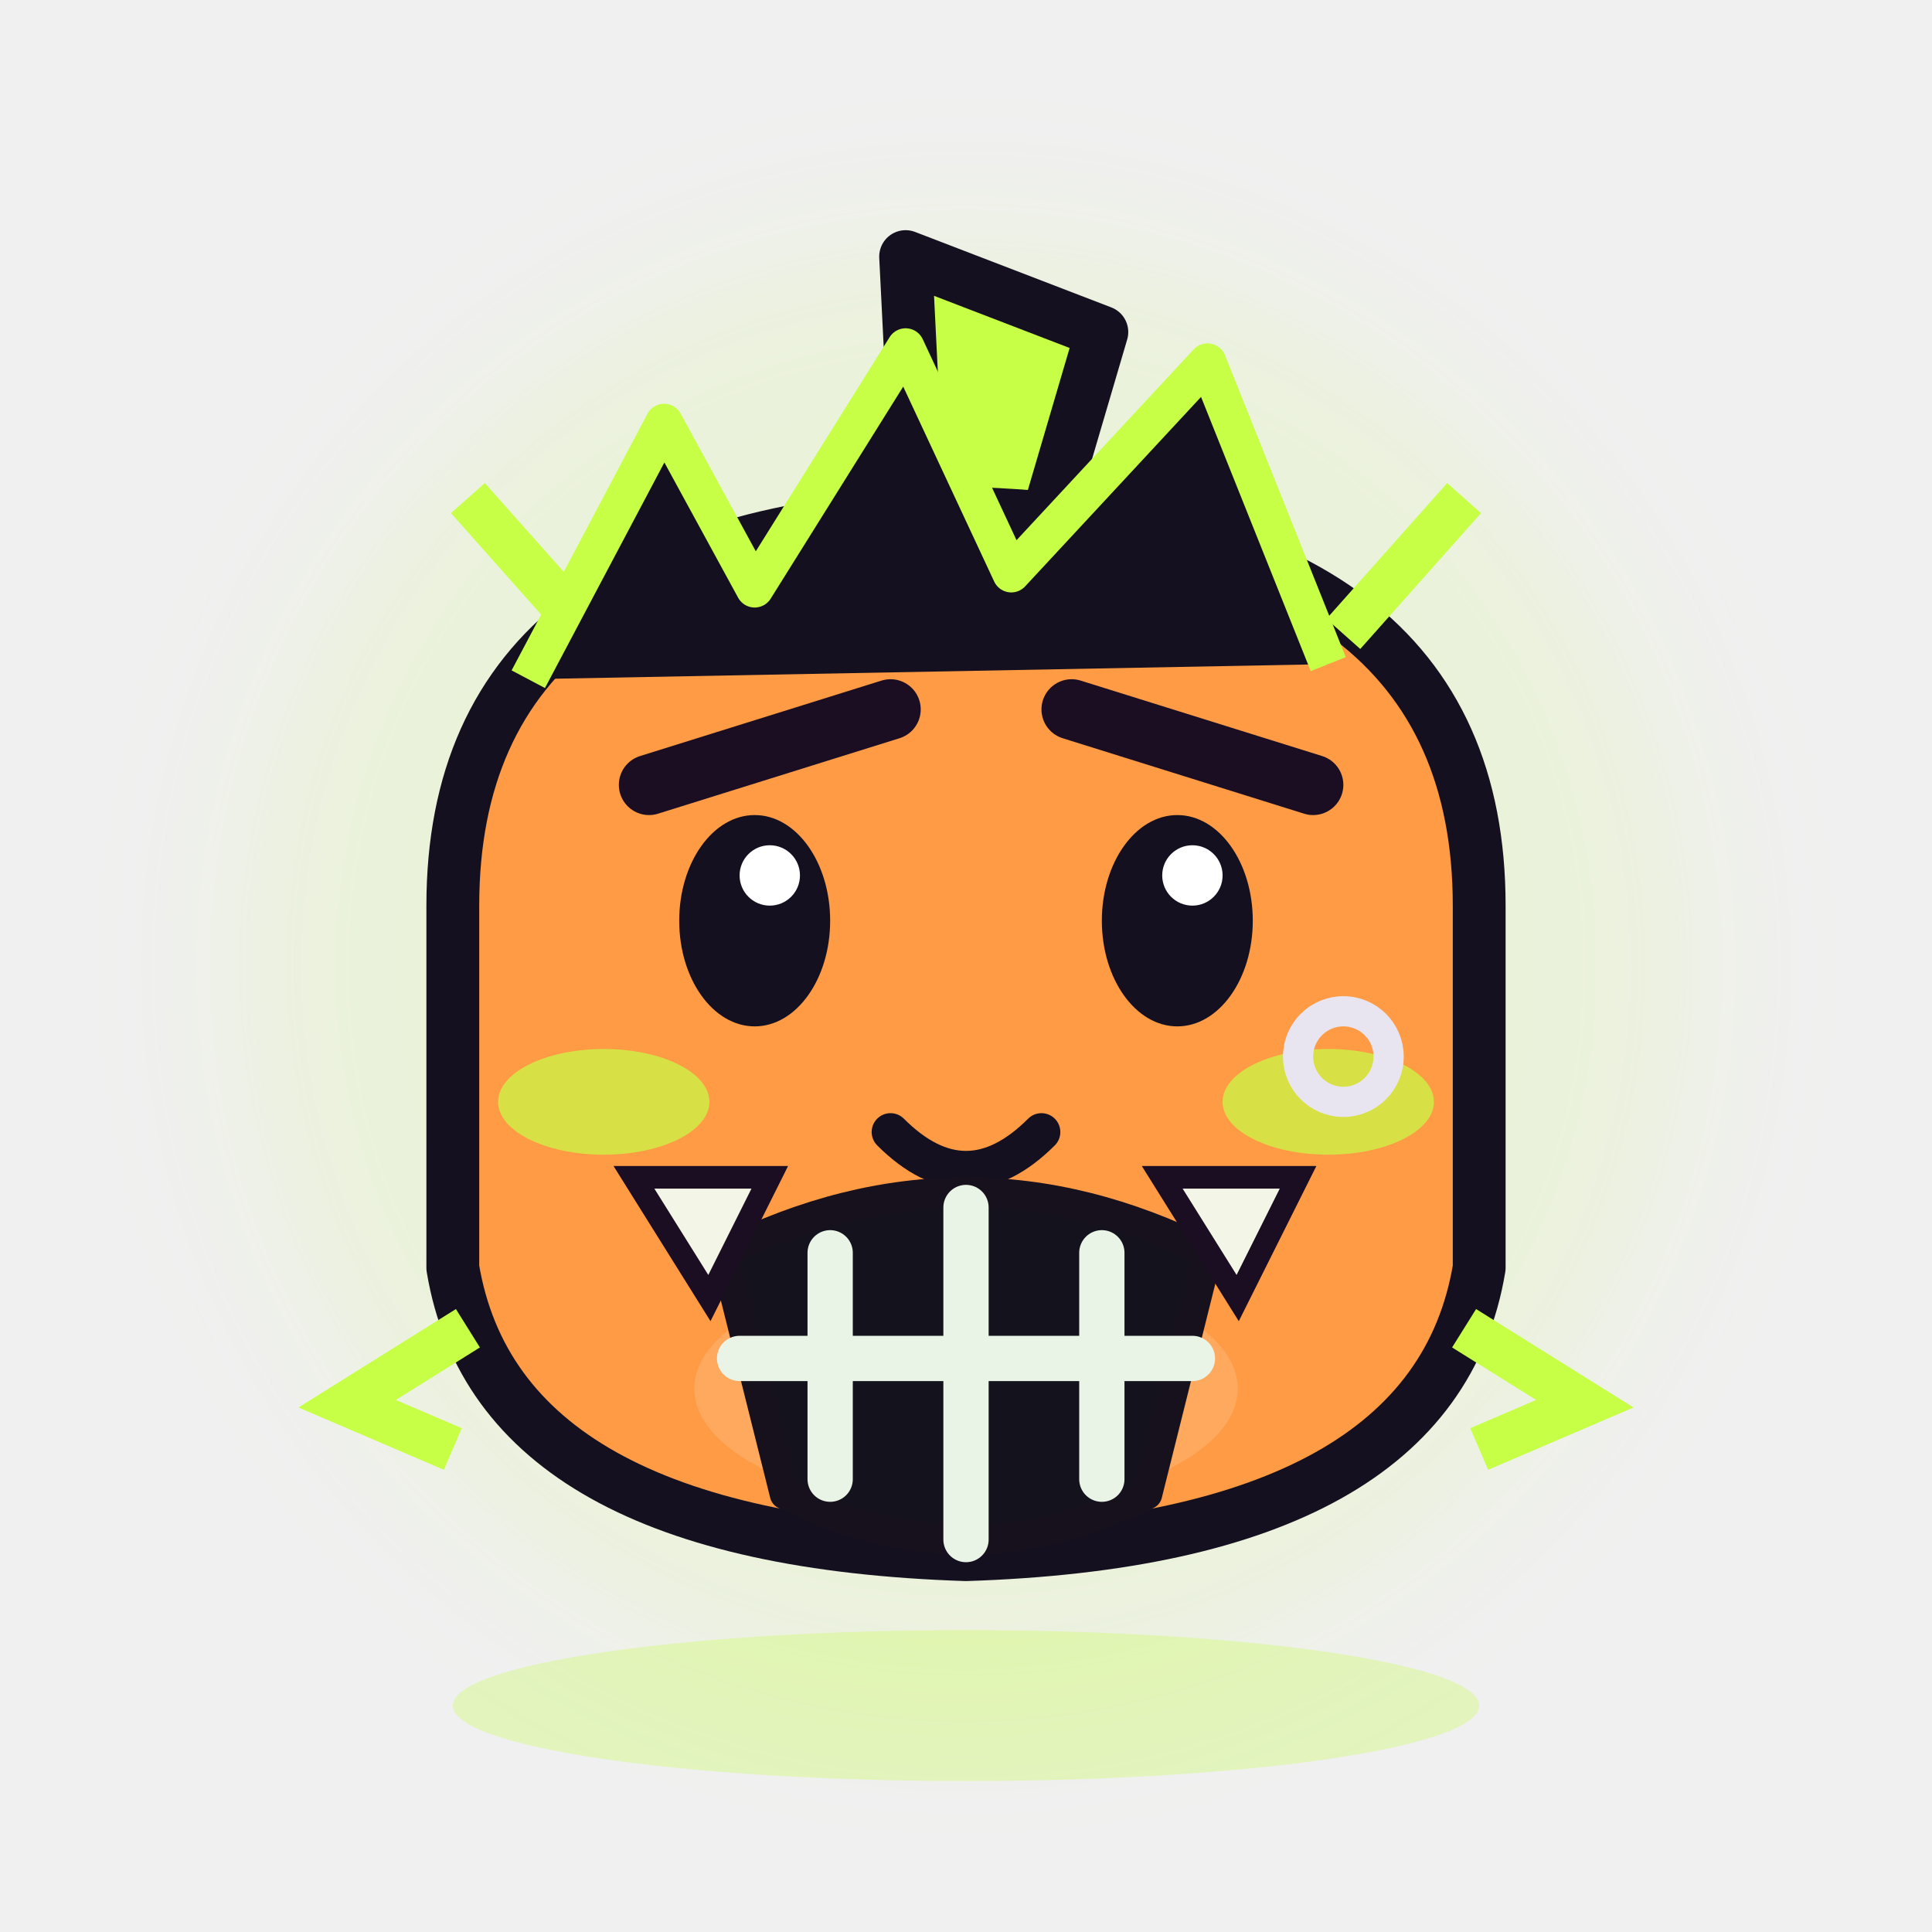
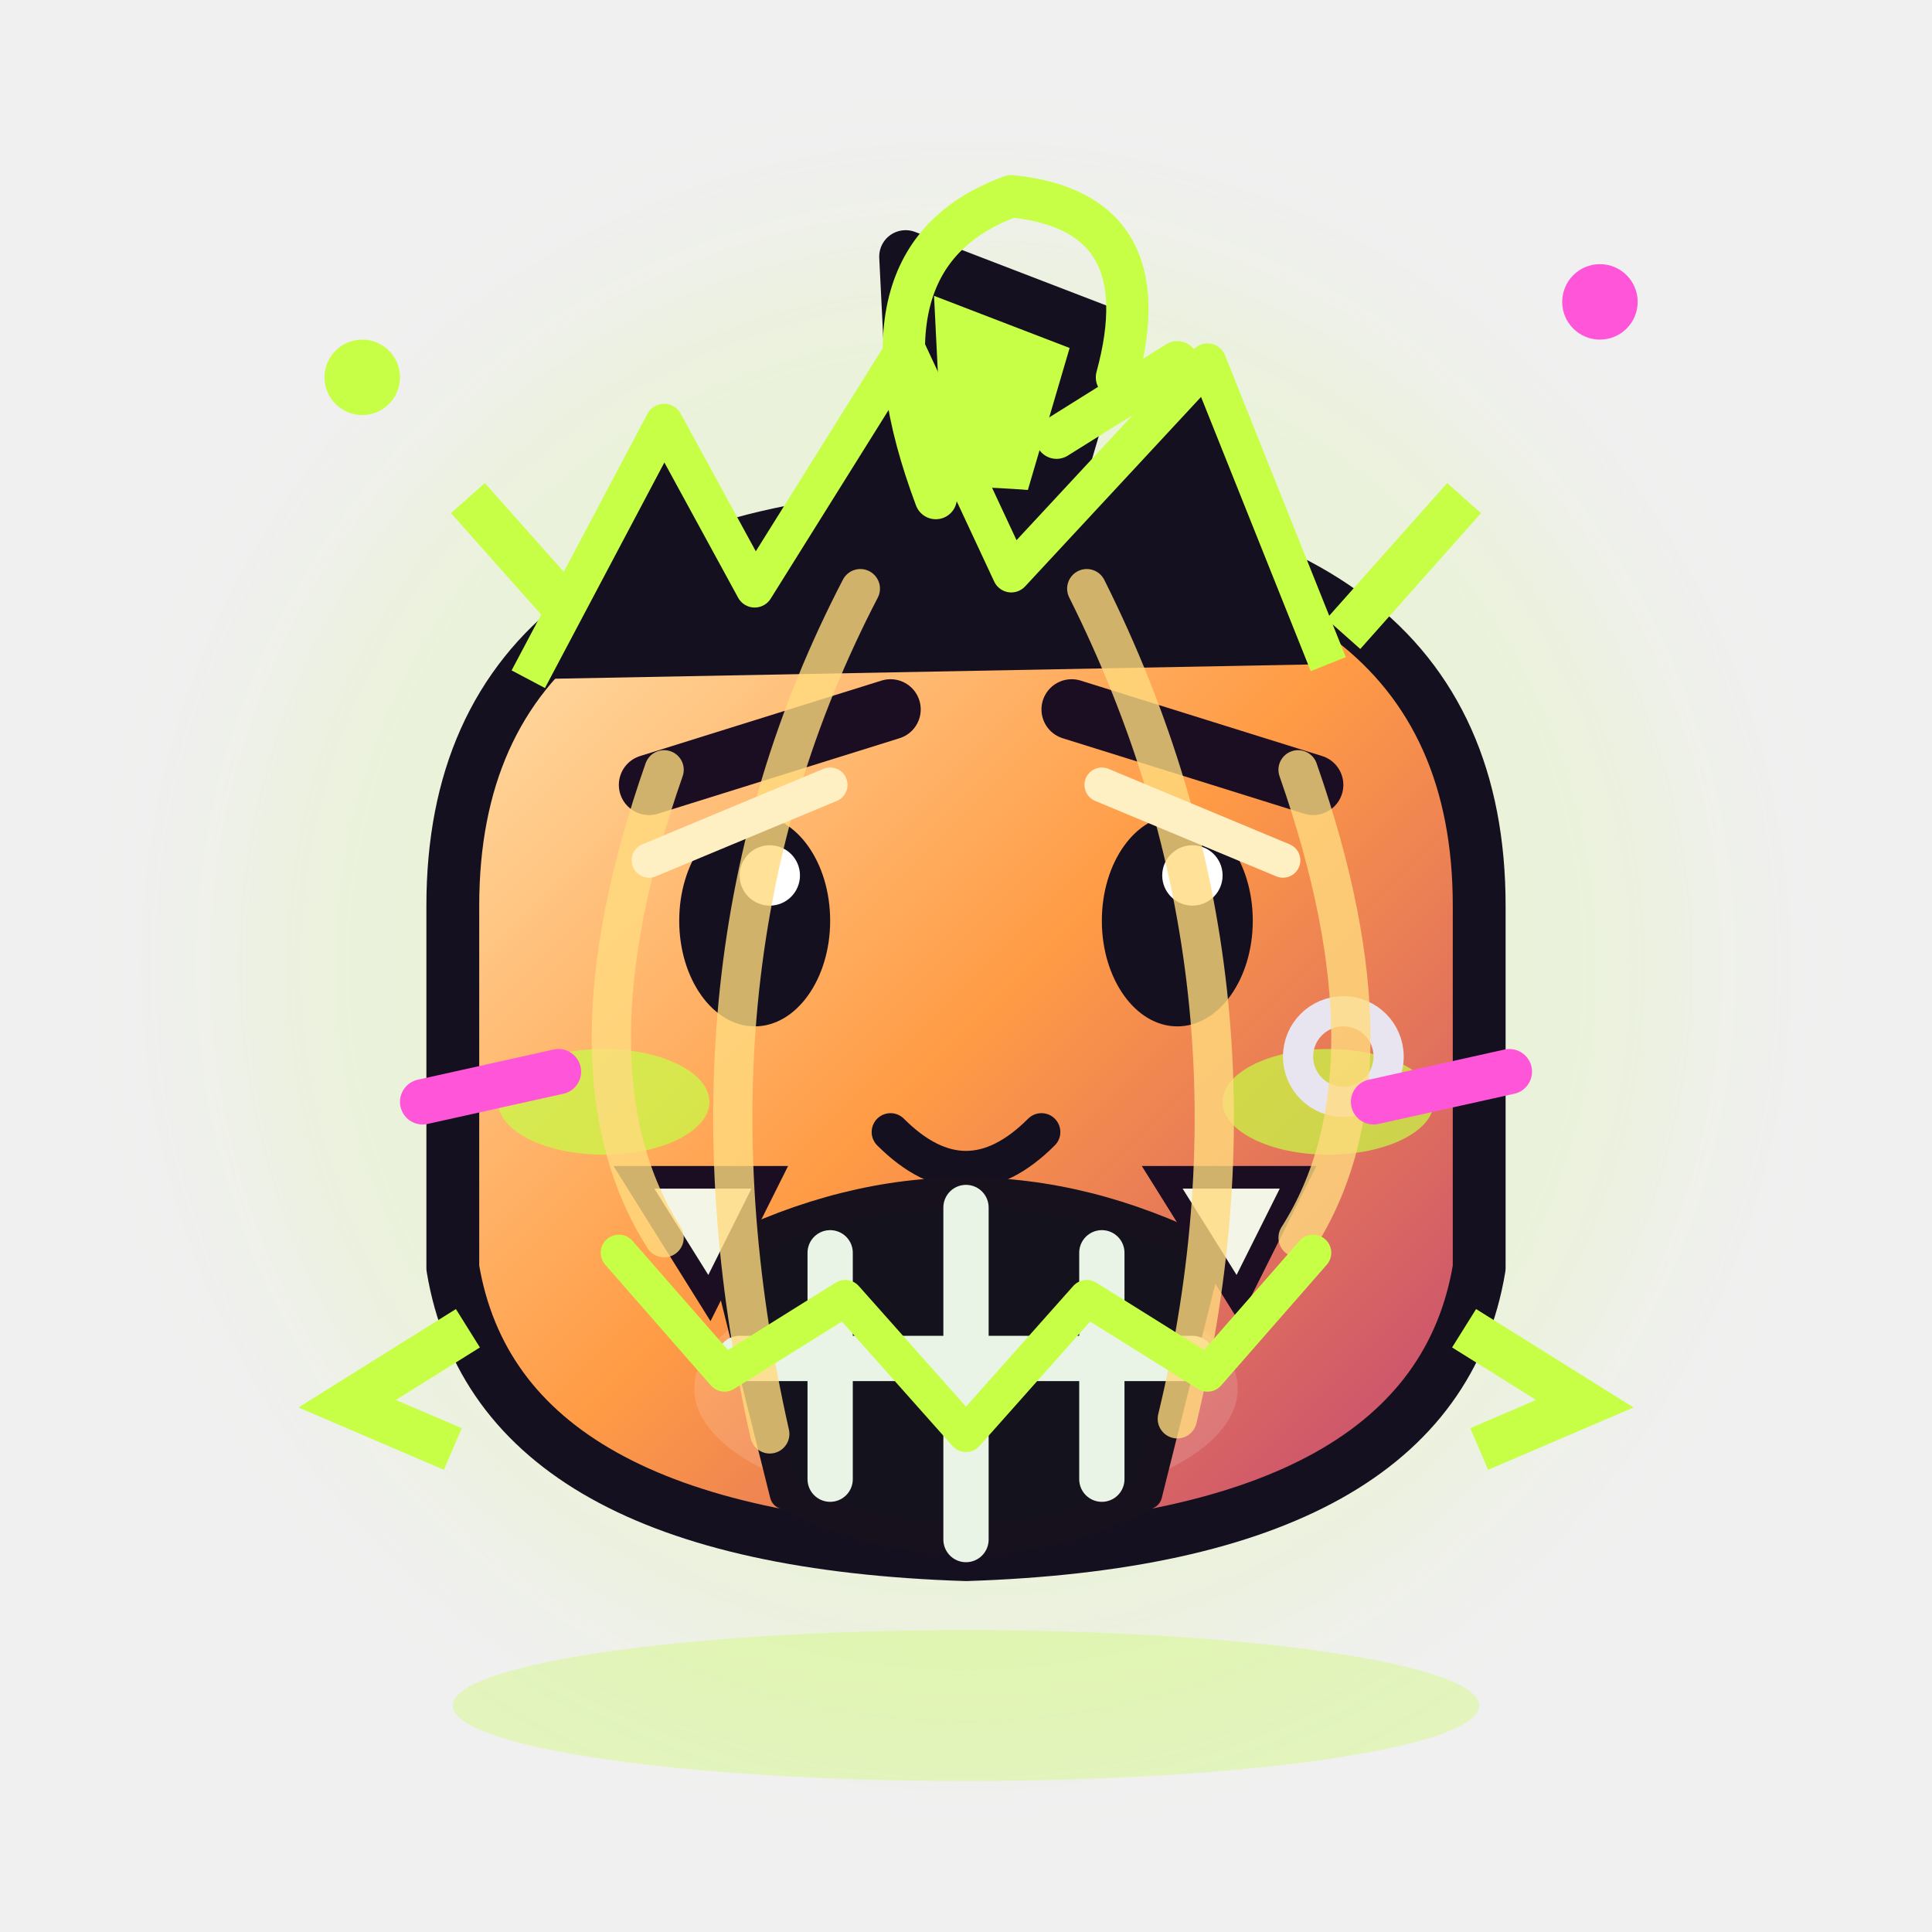
- <svg xmlns="http://www.w3.org/2000/svg" viewBox="0 0 128 128" role="img" aria-label="HEXGOURD dark neon skeleton mascot">
+ <svg xmlns="http://www.w3.org/2000/svg" viewBox="0 0 128 128" role="img" aria-labelledby="title desc">
  <defs>
    <filter id="halo" x="-50%" y="-50%" width="200%" height="200%">
      <feGaussianBlur stdDeviation="5" />
    </filter>
+     <linearGradient id="modern" x1="0" y1="0" x2="1" y2="1">
+       <stop stop-color="#ffe7b4" />
+       <stop offset=".5" stop-color="#ff9b45" />
+       <stop offset="1" stop-color="#bf4277" />
+     </linearGradient>
  </defs>
  <ellipse cx="64" cy="113" rx="34" ry="5" fill="#c6ff45" opacity=".3" />
  <circle cx="64" cy="64" r="48" fill="#c6ff45" opacity=".13" filter="url(#halo)" />
  <path d="M61 37 60 17 73 22 68 39" fill="#c6ff45" stroke="#15101f" stroke-width="3.5" stroke-linejoin="round" />
  <path d="M42 45Q30 65 43 94M86 45Q98 65 85 94" stroke="#ffe3a0" stroke-width="3" opacity=".7" fill="none" />
-   <path d="M30 60 Q30 35 64 34 Q98 35 98 60 L98 84 Q95 102 64 103 Q33 102 30 84Z" fill="#ff9b45" stroke="#15101f" stroke-width="3.5" stroke-linejoin="round" />
+   <path d="M30 60 Q30 35 64 34 Q98 35 98 60 L98 84 Q95 102 64 103 Q33 102 30 84Z" fill="url(#modern)" stroke="#15101f" stroke-width="3.5" stroke-linejoin="round" />
  <ellipse cx="64" cy="92" rx="18" ry="8" fill="#fff" opacity=".14" />
  <ellipse cx="50" cy="61" rx="5" ry="7" fill="#15101f" />
  <ellipse cx="78" cy="61" rx="5" ry="7" fill="#15101f" />
  <circle cx="51" cy="58" r="2" fill="#fff" />
  <circle cx="79" cy="58" r="2" fill="#fff" />
  <path d="M59 75 Q64 80 69 75" fill="none" stroke="#15101f" stroke-width="2.5" stroke-linecap="round" />
  <ellipse cx="40" cy="73" rx="7" ry="3.5" fill="#c6ff45" opacity=".7" />
  <ellipse cx="88" cy="73" rx="7" ry="3.5" fill="#c6ff45" opacity=".7" />
  <path d="M54 89Q64 96 74 89" stroke="#c6ff45" stroke-width="3" fill="none" stroke-linecap="round" />
  <g aria-hidden="true" stroke="#17101d" stroke-linejoin="round">
    <path d="M48 83 Q64 75 80 83 L76 99 Q64 105 52 99Z" fill="#13121d" stroke-width="2" />
    <path d="M55 83v15M64 80v22M73 83v15M49 90h30" stroke="#e9f4e6" stroke-width="3" stroke-linecap="round" />
    <path d="M39 42l-8-9m58 9 8-9" stroke="#c6ff45" stroke-width="3" />
  </g>
  <g aria-hidden="true">
    <path d="M35 45 44 28 50 39 60 23 67 38 80 24 88 44" fill="#15101f" stroke="#c6ff45" stroke-width="2.5" stroke-linejoin="round" />
    <path d="M43 52l16-5M71 47l16 5" stroke="#1b0d22" stroke-width="4" stroke-linecap="round" />
    <path d="M42 78h9l-4 8zM77 78h9l-4 8z" fill="#f3f6e6" stroke="#1b0d22" stroke-width="1.5" />
    <path d="M31 88l-8 5 7 3M97 88l8 5-7 3" fill="none" stroke="#c6ff45" stroke-width="3" />
    <circle cx="89" cy="70" r="3" fill="none" stroke="#e9e5f0" stroke-width="2" />
  </g>
+   <g id="remaster-details" stroke-linejoin="round" stroke-linecap="round">
+     <path d="M57 39q-13 25-6 56M72 39q13 26 6 55M44 51q-7 20 0 31m42-31q7 20 0 31" fill="none" stroke="#ffdb7e" stroke-width="2.6" opacity=".8" />
+     <path d="M62 33q-6-16 5-20 10 1 7 12m-4 4 8-5" fill="none" stroke="#c6ff45" stroke-width="2.8" />
+     <path d="m41 83 7 8 8-5 8 9 8-9 8 5 7-8" stroke="#c6ff45" stroke-width="2.4" fill="none" />
+     <path d="m43 57 12-5m18 0 12 5" stroke="#fff0c3" stroke-width="2.3" />
+     <path d="m37 71-9 2m72-2-9 2" stroke="#ff55d8" stroke-width="3" />
+     <circle cx="24" cy="25" r="2.5" fill="#c6ff45" />
+     <circle cx="106" cy="20" r="2.5" fill="#ff55d8" />
+   </g>
</svg>
